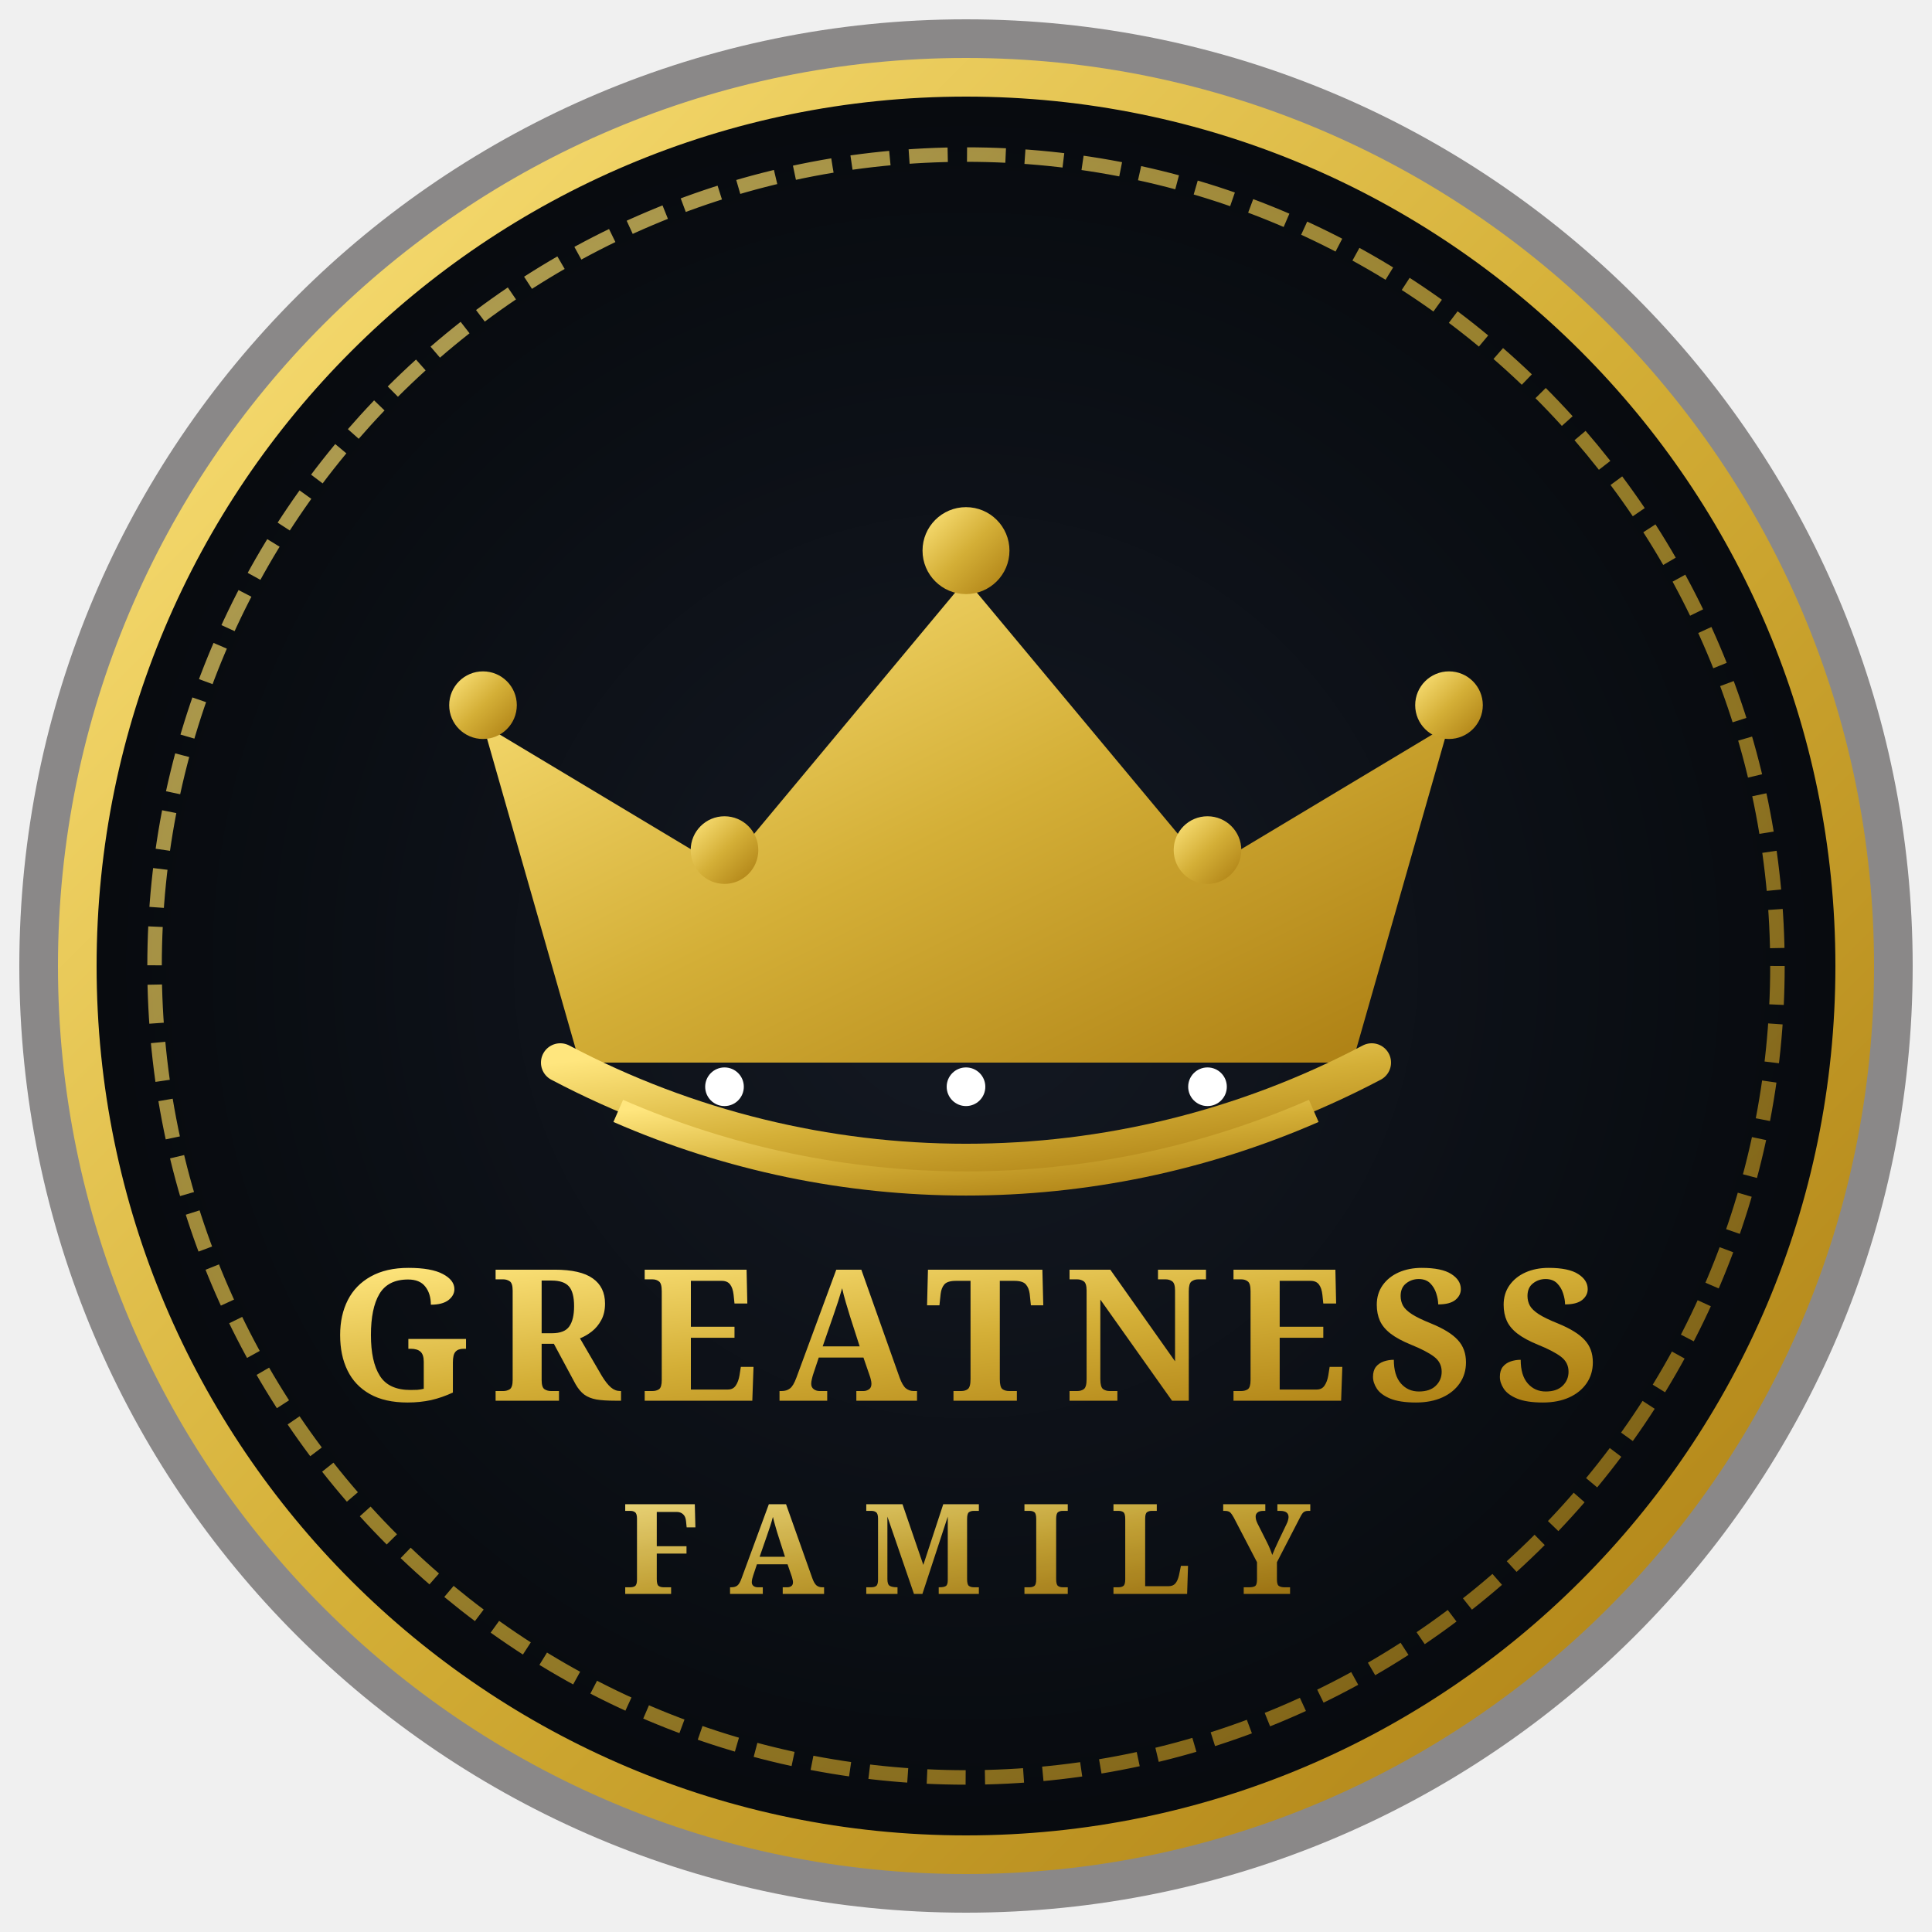
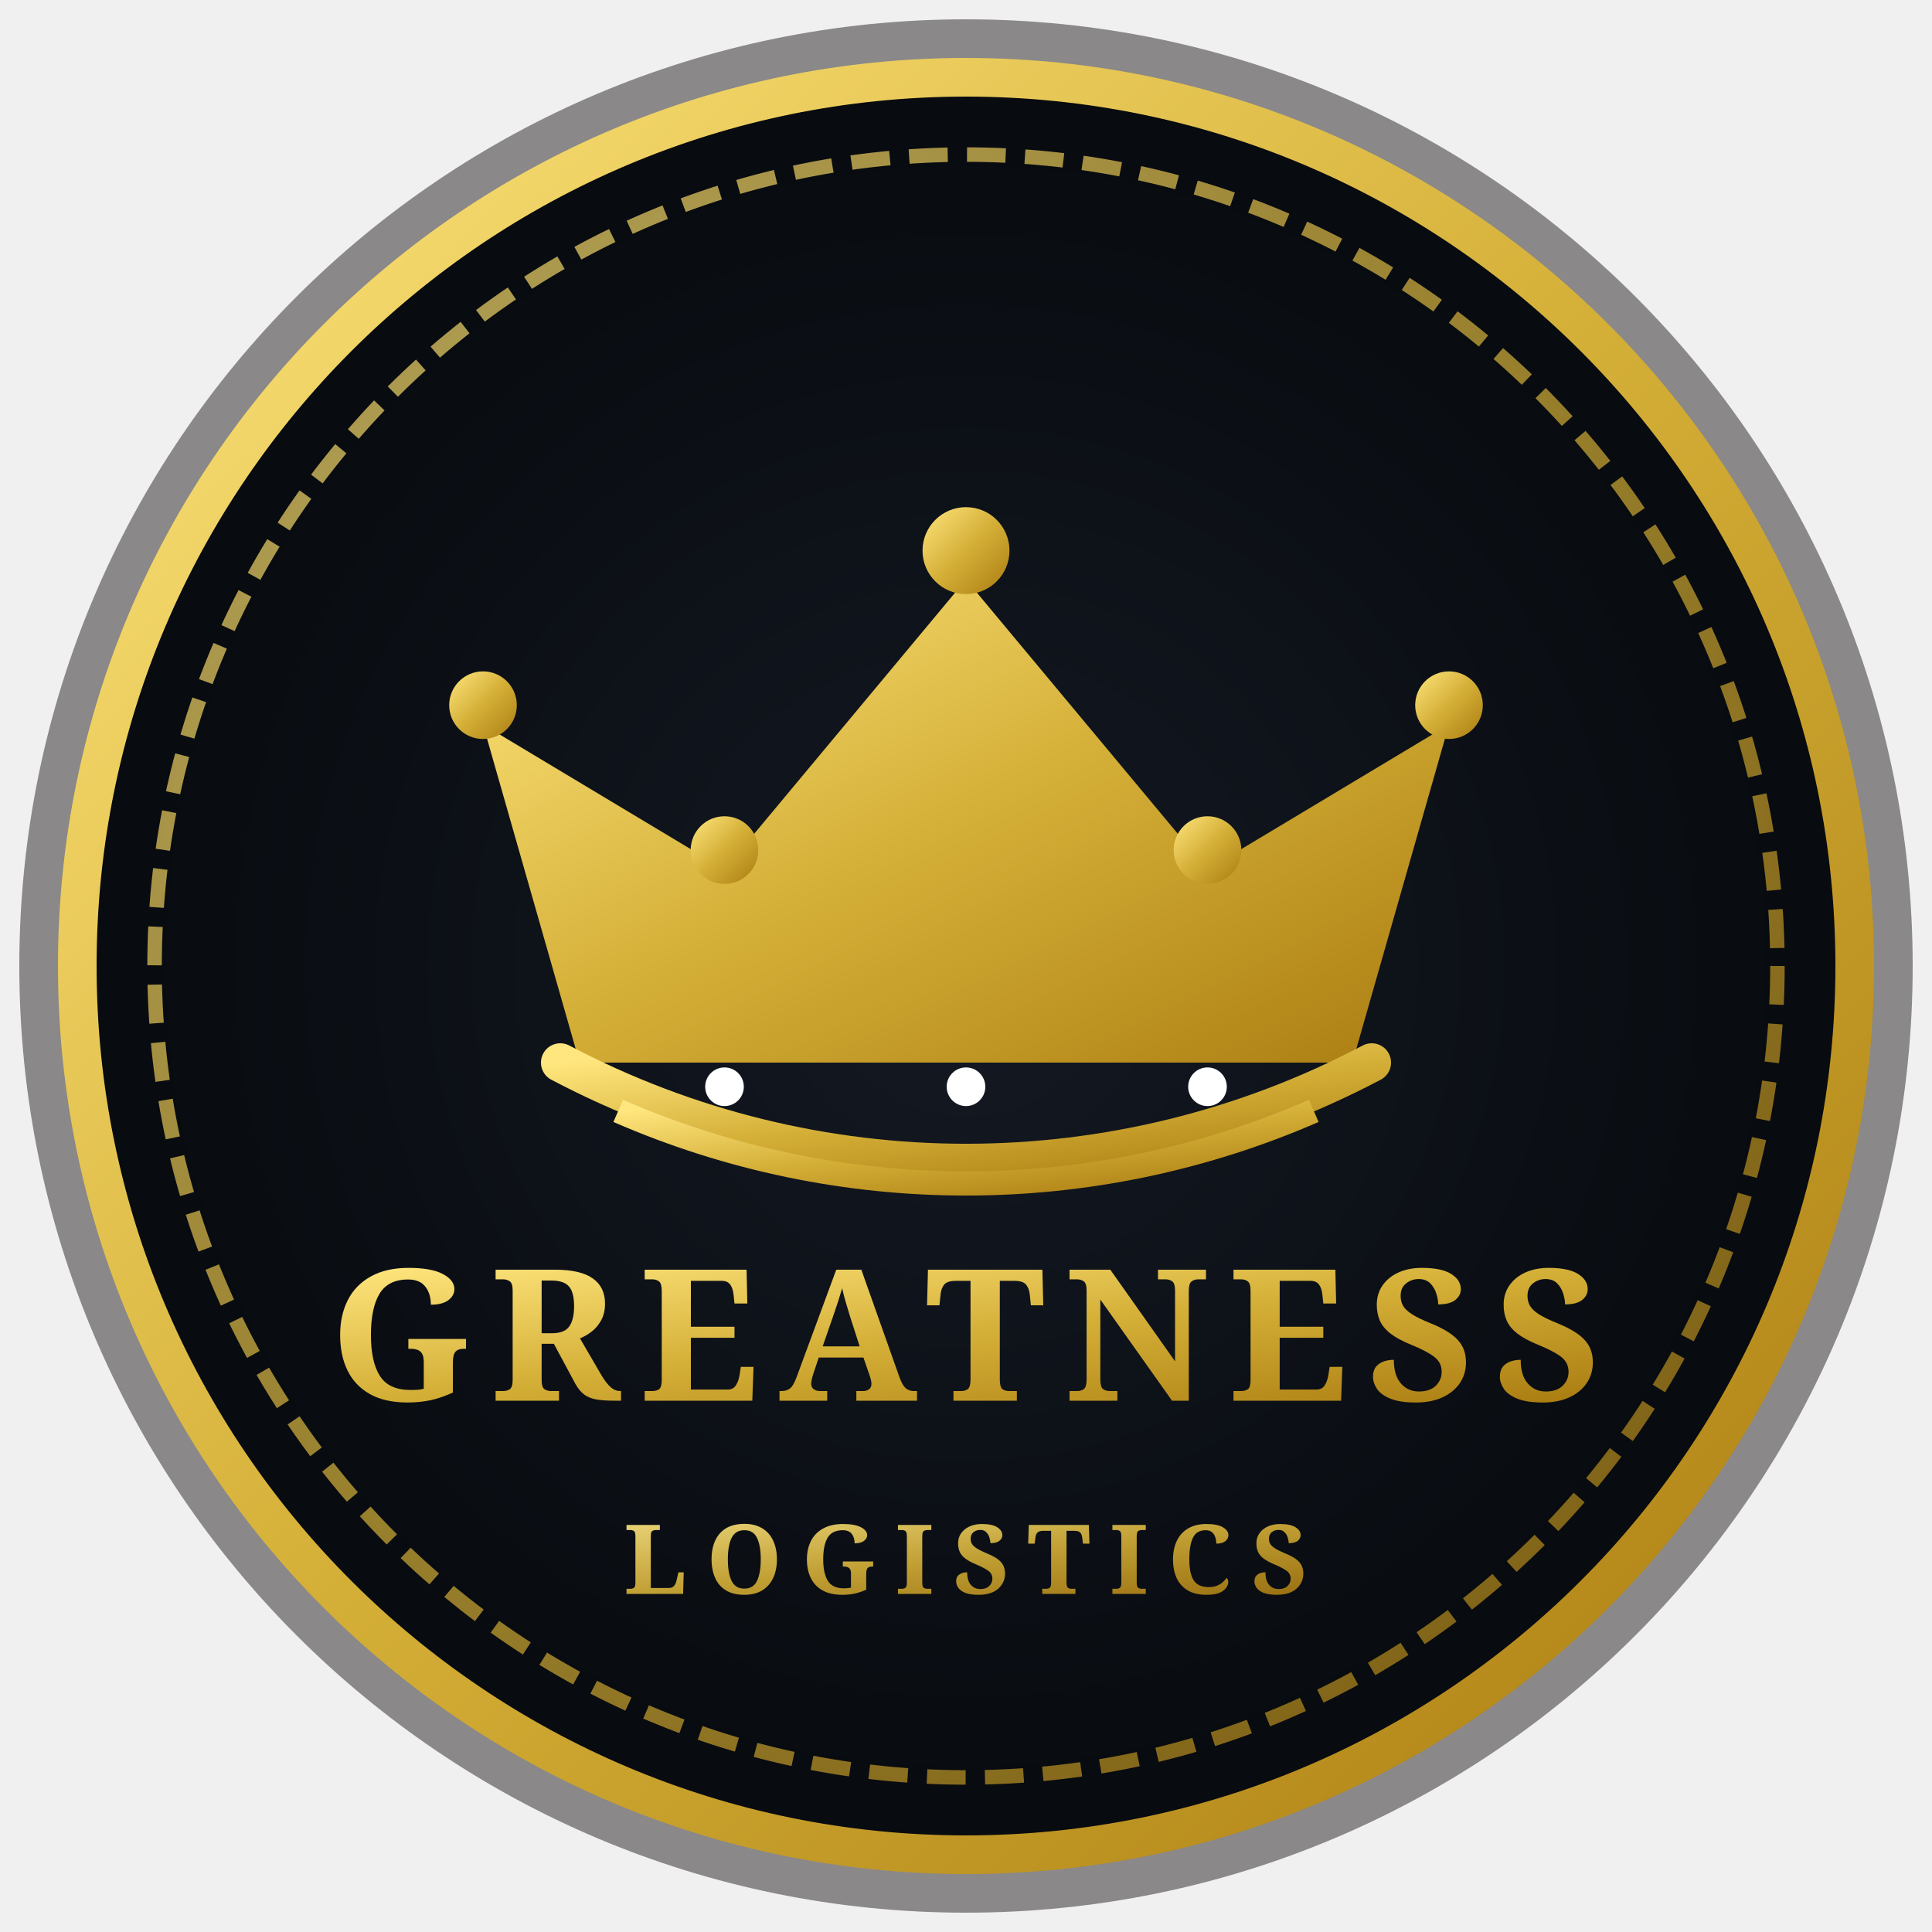
<svg xmlns="http://www.w3.org/2000/svg" viewBox="0 0 200 200" width="100%" height="100%">
  <defs>
    <linearGradient id="gold-grad" x1="0%" y1="0%" x2="100%" y2="100%">
      <stop offset="0%" stop-color="#ffe67e" />
      <stop offset="50%" stop-color="#d4af37" />
      <stop offset="100%" stop-color="#aa7c11" />
    </linearGradient>
    <radialGradient id="dark-bg" cx="50%" cy="50%" r="50%">
      <stop offset="0%" stop-color="#141923" />
      <stop offset="100%" stop-color="#070a0e" />
    </radialGradient>
  </defs>
  <circle cx="100" cy="100" r="95" fill="none" stroke="#231f20" stroke-width="6" opacity="0.5" />
  <circle cx="100" cy="100" r="92" fill="url(#dark-bg)" stroke="url(#gold-grad)" stroke-width="4" />
  <circle cx="100" cy="100" r="84" fill="none" stroke="url(#gold-grad)" stroke-width="1.5" stroke-dasharray="4 2" opacity="0.7" />
  <path d="M 60,110             L 50,75             L 75,90             L 100,60             L 125,90             L 150,75             L 140,110             Z" fill="url(#gold-grad)" />
  <path d="M 58,110 A 90,90 0 0 0 142,110" fill="none" stroke="url(#gold-grad)" stroke-width="4" stroke-linecap="round" />
  <path d="M 64,115 A 90,90 0 0 0 136,115" fill="none" stroke="url(#gold-grad)" stroke-width="2.5" />
  <circle cx="75" cy="112.5" r="2" fill="#fff" />
  <circle cx="100" cy="112.5" r="2" fill="#fff" />
  <circle cx="125" cy="112.5" r="2" fill="#fff" />
  <circle cx="50" cy="73" r="3.5" fill="url(#gold-grad)" />
  <circle cx="75" cy="88" r="3.5" fill="url(#gold-grad)" />
  <circle cx="100" cy="57" r="4.5" fill="url(#gold-grad)" />
  <circle cx="125" cy="88" r="3.5" fill="url(#gold-grad)" />
  <circle cx="150" cy="73" r="3.5" fill="url(#gold-grad)" />
  <text x="100" y="145" font-family="'Outfit', 'Cinzel', 'Georgia', serif" font-size="19" font-weight="900" fill="url(#gold-grad)" text-anchor="middle" letter-spacing="2">GREATNESS</text>
-   <text x="100" y="165" font-family="'Outfit', 'Cinzel', 'Georgia', serif" font-size="13" font-weight="700" fill="url(#gold-grad)" text-anchor="middle" letter-spacing="4" opacity="0.9">FAMILY</text>
+   <text x="100" y="165" font-family="'Outfit', 'Cinzel', 'Georgia', serif" font-size="10" font-weight="700" fill="url(#gold-grad)" text-anchor="middle" letter-spacing="2" opacity="0.9">LOGISTICS</text>
</svg>
